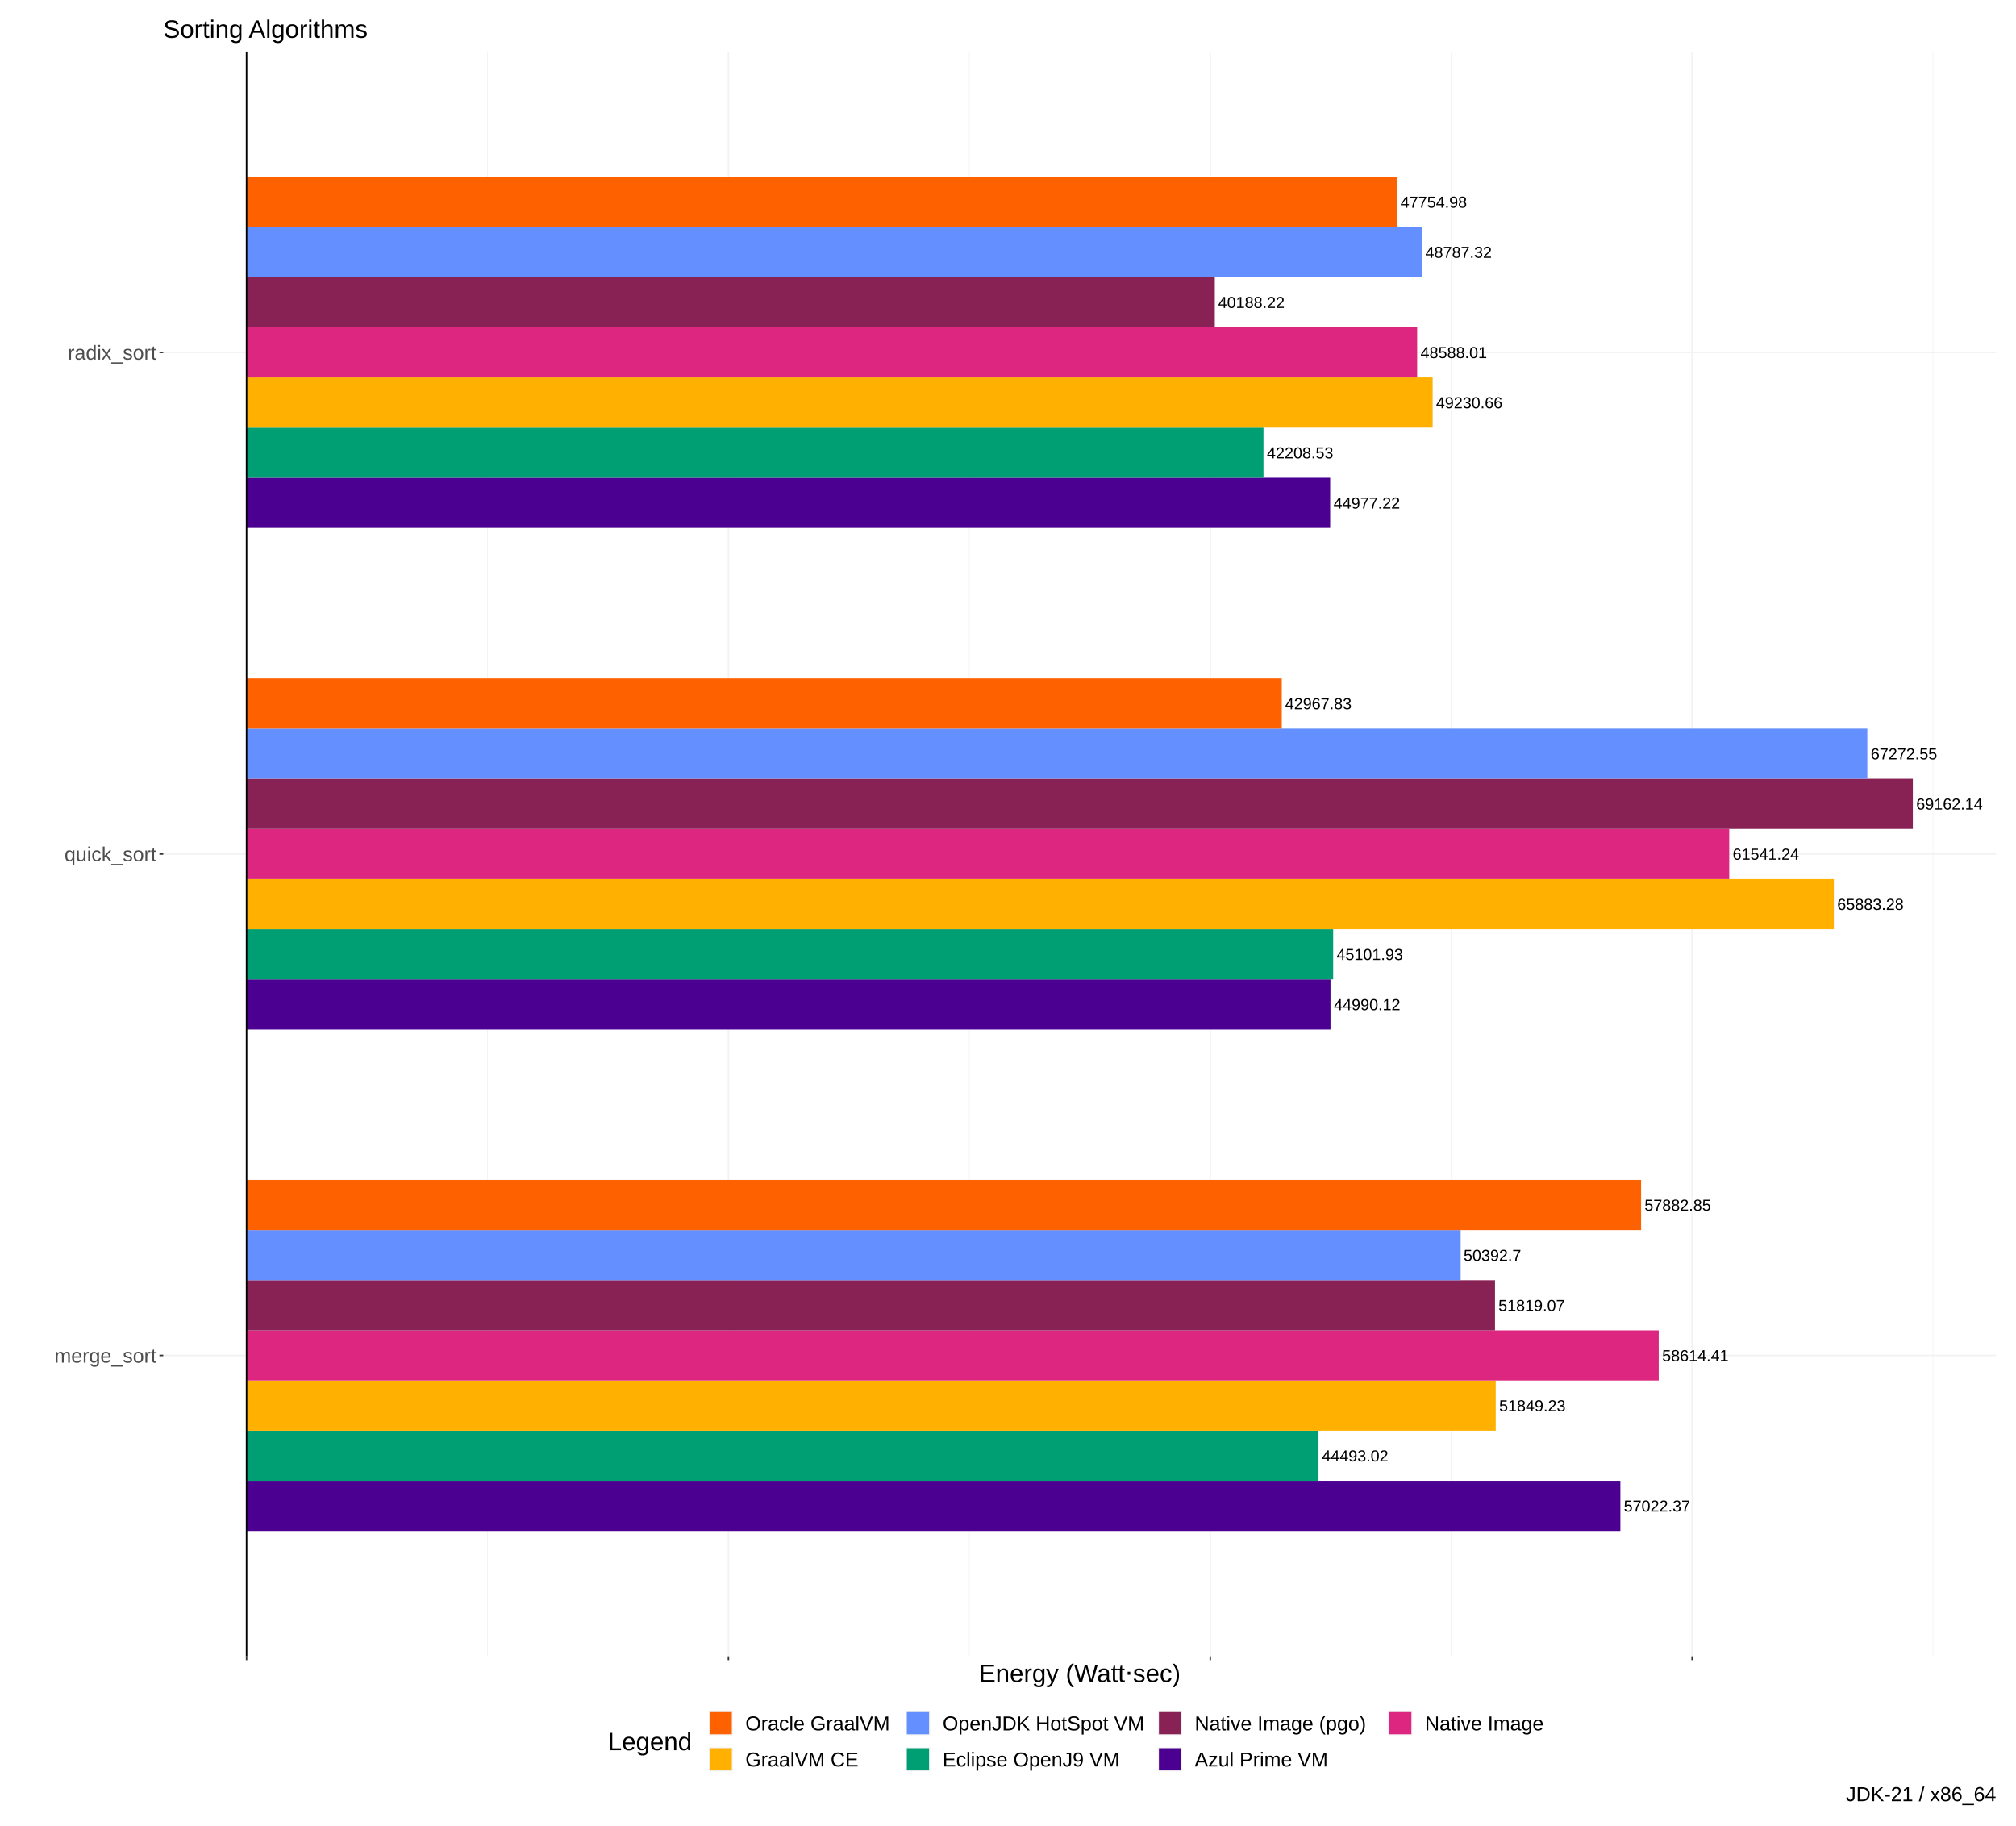
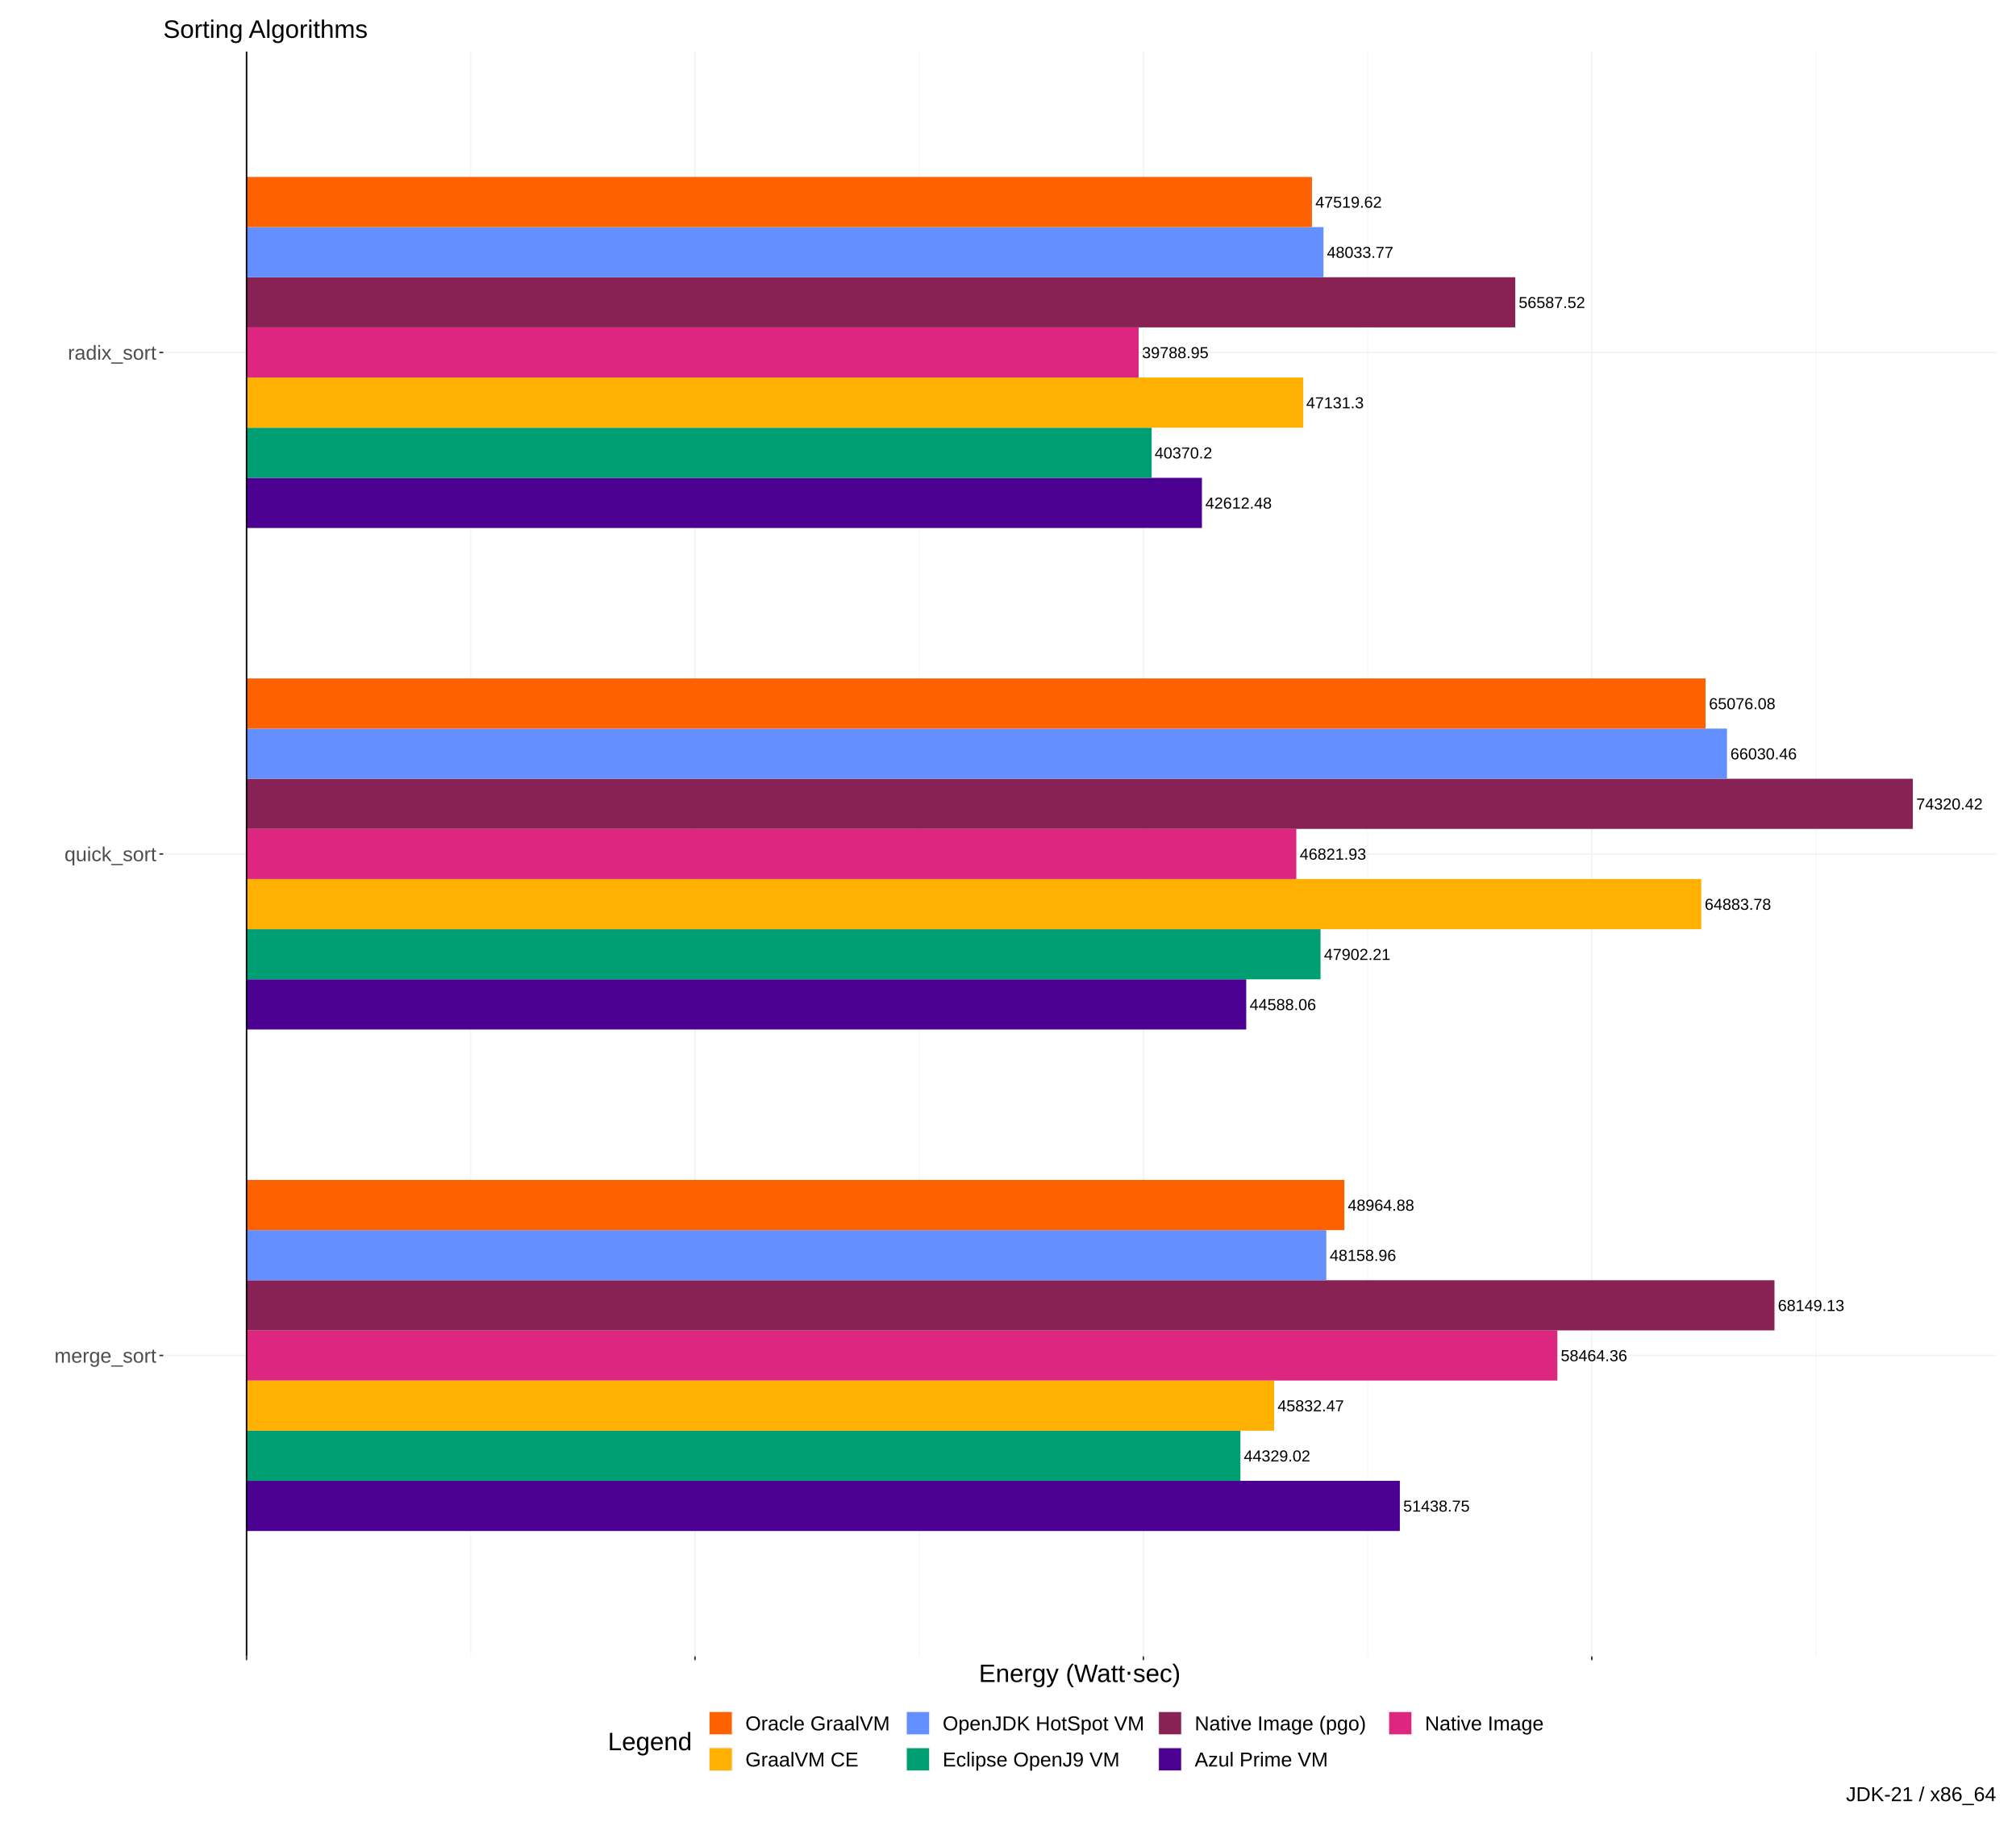
<svg xmlns="http://www.w3.org/2000/svg" class="svglite" width="1440.00pt" height="1303.94pt" viewBox="0 0 1440.00 1303.94">
  <defs>
    <style type="text/css">
    .svglite line, .svglite polyline, .svglite polygon, .svglite path, .svglite rect, .svglite circle {
      fill: none;
      stroke: #000000;
      stroke-linecap: round;
      stroke-linejoin: round;
      stroke-miterlimit: 10.00;
    }
    .svglite text {
      white-space: pre;
    }
  </style>
  </defs>
  <rect width="100%" height="100%" style="stroke: none; fill: #FFFFFF;" />
  <defs>
    <clipPath id="cpMC4wMHwxNDQwLjAwfDAuMDB8MTMwMy45NA==">
      <rect x="0.00" y="0.00" width="1440.00" height="1303.94" />
    </clipPath>
  </defs>
  <g clip-path="url(#cpMC4wMHwxNDQwLjAwfDAuMDB8MTMwMy45NA==)">
    <rect x="0.00" y="0.00" width="1440.00" height="1303.94" style="stroke-width: 1.07; stroke: #FFFFFF; fill: #FFFFFF;" />
    <rect x="116.61" y="36.82" width="1309.22" height="1146.09" style="stroke-width: 1.07; stroke: none;" />
-     <polyline points="348.21,1182.91 348.21,36.82 " style="stroke-width: 0.53; stroke: #F2F2F2; stroke-linecap: butt;" />
-     <polyline points="692.38,1182.91 692.38,36.82 " style="stroke-width: 0.53; stroke: #F2F2F2; stroke-linecap: butt;" />
-     <polyline points="1036.56,1182.91 1036.56,36.82 " style="stroke-width: 0.53; stroke: #F2F2F2; stroke-linecap: butt;" />
-     <polyline points="1380.74,1182.91 1380.74,36.82 " style="stroke-width: 0.53; stroke: #F2F2F2; stroke-linecap: butt;" />
+     <polyline points="336.26,1182.91 336.26,36.82 " style="stroke-width: 0.53; stroke: #F2F2F2; stroke-linecap: butt;" />
+     <polyline points="656.55,1182.91 656.55,36.82 " style="stroke-width: 0.53; stroke: #F2F2F2; stroke-linecap: butt;" />
+     <polyline points="976.84,1182.91 976.84,36.82 " style="stroke-width: 0.53; stroke: #F2F2F2; stroke-linecap: butt;" />
+     <polyline points="1297.13,1182.91 1297.13,36.82 " style="stroke-width: 0.53; stroke: #F2F2F2; stroke-linecap: butt;" />
    <polyline points="116.61,968.02 1425.83,968.02 " style="stroke-width: 1.07; stroke: #F2F2F2; stroke-linecap: butt;" />
    <polyline points="116.61,609.87 1425.83,609.87 " style="stroke-width: 1.07; stroke: #F2F2F2; stroke-linecap: butt;" />
    <polyline points="116.61,251.72 1425.83,251.72 " style="stroke-width: 1.07; stroke: #F2F2F2; stroke-linecap: butt;" />
    <polyline points="176.12,1182.91 176.12,36.82 " style="stroke-width: 1.07; stroke: #F2F2F2; stroke-linecap: butt;" />
-     <polyline points="520.30,1182.91 520.30,36.82 " style="stroke-width: 1.07; stroke: #F2F2F2; stroke-linecap: butt;" />
-     <polyline points="864.47,1182.91 864.47,36.82 " style="stroke-width: 1.07; stroke: #F2F2F2; stroke-linecap: butt;" />
-     <polyline points="1208.65,1182.91 1208.65,36.82 " style="stroke-width: 1.07; stroke: #F2F2F2; stroke-linecap: butt;" />
-     <rect x="176.12" y="341.25" width="774.00" height="35.82" style="stroke-width: 1.07; stroke: none; stroke-linecap: butt; stroke-linejoin: miter; fill: #4B0092;" />
-     <rect x="176.12" y="1057.56" width="981.29" height="35.82" style="stroke-width: 1.07; stroke: none; stroke-linecap: butt; stroke-linejoin: miter; fill: #4B0092;" />
-     <rect x="176.12" y="699.41" width="774.23" height="35.82" style="stroke-width: 1.07; stroke: none; stroke-linecap: butt; stroke-linejoin: miter; fill: #4B0092;" />
-     <rect x="176.12" y="663.59" width="776.15" height="35.82" style="stroke-width: 1.07; stroke: none; stroke-linecap: butt; stroke-linejoin: miter; fill: #009E73;" />
-     <rect x="176.12" y="305.44" width="726.36" height="35.82" style="stroke-width: 1.07; stroke: none; stroke-linecap: butt; stroke-linejoin: miter; fill: #009E73;" />
-     <rect x="176.12" y="1021.74" width="765.67" height="35.82" style="stroke-width: 1.07; stroke: none; stroke-linecap: butt; stroke-linejoin: miter; fill: #009E73;" />
-     <rect x="176.12" y="627.78" width="1133.77" height="35.82" style="stroke-width: 1.07; stroke: none; stroke-linecap: butt; stroke-linejoin: miter; fill: #FFB000;" />
-     <rect x="176.12" y="985.93" width="892.26" height="35.82" style="stroke-width: 1.07; stroke: none; stroke-linecap: butt; stroke-linejoin: miter; fill: #FFB000;" />
-     <rect x="176.12" y="269.62" width="847.20" height="35.82" style="stroke-width: 1.07; stroke: none; stroke-linecap: butt; stroke-linejoin: miter; fill: #FFB000;" />
-     <rect x="176.12" y="950.11" width="1008.68" height="35.82" style="stroke-width: 1.07; stroke: none; stroke-linecap: butt; stroke-linejoin: miter; fill: #DC267F;" />
-     <rect x="176.12" y="591.96" width="1059.05" height="35.82" style="stroke-width: 1.07; stroke: none; stroke-linecap: butt; stroke-linejoin: miter; fill: #DC267F;" />
-     <rect x="176.12" y="233.81" width="836.14" height="35.82" style="stroke-width: 1.07; stroke: none; stroke-linecap: butt; stroke-linejoin: miter; fill: #DC267F;" />
+     <polyline points="496.41,1182.91 496.41,36.82 " style="stroke-width: 1.07; stroke: #F2F2F2; stroke-linecap: butt;" />
+     <polyline points="816.70,1182.91 816.70,36.82 " style="stroke-width: 1.07; stroke: #F2F2F2; stroke-linecap: butt;" />
+     <polyline points="1136.98,1182.91 1136.98,36.82 " style="stroke-width: 1.07; stroke: #F2F2F2; stroke-linecap: butt;" />
+     <rect x="176.12" y="341.25" width="682.41" height="35.82" style="stroke-width: 1.07; stroke: none; stroke-linecap: butt; stroke-linejoin: miter; fill: #4B0092;" />
+     <rect x="176.12" y="1057.56" width="823.76" height="35.82" style="stroke-width: 1.07; stroke: none; stroke-linecap: butt; stroke-linejoin: miter; fill: #4B0092;" />
+     <rect x="176.12" y="699.41" width="714.05" height="35.82" style="stroke-width: 1.07; stroke: none; stroke-linecap: butt; stroke-linejoin: miter; fill: #4B0092;" />
+     <rect x="176.12" y="663.59" width="767.12" height="35.82" style="stroke-width: 1.07; stroke: none; stroke-linecap: butt; stroke-linejoin: miter; fill: #009E73;" />
+     <rect x="176.12" y="305.44" width="646.50" height="35.82" style="stroke-width: 1.07; stroke: none; stroke-linecap: butt; stroke-linejoin: miter; fill: #009E73;" />
+     <rect x="176.12" y="1021.74" width="709.90" height="35.82" style="stroke-width: 1.07; stroke: none; stroke-linecap: butt; stroke-linejoin: miter; fill: #009E73;" />
+     <rect x="176.12" y="627.78" width="1039.07" height="35.82" style="stroke-width: 1.07; stroke: none; stroke-linecap: butt; stroke-linejoin: miter; fill: #FFB000;" />
+     <rect x="176.12" y="985.93" width="733.98" height="35.82" style="stroke-width: 1.07; stroke: none; stroke-linecap: butt; stroke-linejoin: miter; fill: #FFB000;" />
+     <rect x="176.12" y="269.62" width="754.78" height="35.82" style="stroke-width: 1.07; stroke: none; stroke-linecap: butt; stroke-linejoin: miter; fill: #FFB000;" />
+     <rect x="176.12" y="950.11" width="936.27" height="35.82" style="stroke-width: 1.07; stroke: none; stroke-linecap: butt; stroke-linejoin: miter; fill: #DC267F;" />
+     <rect x="176.12" y="591.96" width="749.82" height="35.82" style="stroke-width: 1.07; stroke: none; stroke-linecap: butt; stroke-linejoin: miter; fill: #DC267F;" />
+     <rect x="176.12" y="233.81" width="637.20" height="35.82" style="stroke-width: 1.07; stroke: none; stroke-linecap: butt; stroke-linejoin: miter; fill: #DC267F;" />
    <rect x="176.12" y="556.15" width="1190.20" height="35.82" style="stroke-width: 1.07; stroke: none; stroke-linecap: butt; stroke-linejoin: miter; fill: #882255;" />
-     <rect x="176.12" y="914.30" width="891.74" height="35.82" style="stroke-width: 1.07; stroke: none; stroke-linecap: butt; stroke-linejoin: miter; fill: #882255;" />
-     <rect x="176.12" y="197.99" width="691.59" height="35.82" style="stroke-width: 1.07; stroke: none; stroke-linecap: butt; stroke-linejoin: miter; fill: #882255;" />
-     <rect x="176.12" y="520.33" width="1157.68" height="35.82" style="stroke-width: 1.07; stroke: none; stroke-linecap: butt; stroke-linejoin: miter; fill: #648FFF;" />
-     <rect x="176.12" y="878.48" width="867.20" height="35.82" style="stroke-width: 1.07; stroke: none; stroke-linecap: butt; stroke-linejoin: miter; fill: #648FFF;" />
-     <rect x="176.12" y="162.18" width="839.57" height="35.82" style="stroke-width: 1.07; stroke: none; stroke-linecap: butt; stroke-linejoin: miter; fill: #648FFF;" />
-     <rect x="176.12" y="484.52" width="739.42" height="35.82" style="stroke-width: 1.07; stroke: none; stroke-linecap: butt; stroke-linejoin: miter; fill: #FE6100;" />
-     <rect x="176.12" y="842.67" width="996.09" height="35.82" style="stroke-width: 1.07; stroke: none; stroke-linecap: butt; stroke-linejoin: miter; fill: #FE6100;" />
-     <rect x="176.12" y="126.36" width="821.81" height="35.82" style="stroke-width: 1.07; stroke: none; stroke-linecap: butt; stroke-linejoin: miter; fill: #FE6100;" />
-     <text x="952.55" y="363.23" style="font-size: 11.38px; font-family: &quot;Liberation Sans&quot;;" textLength="48.61px" lengthAdjust="spacingAndGlyphs">44977.22</text>
-     <text x="1159.84" y="1079.53" style="font-size: 11.38px; font-family: &quot;Liberation Sans&quot;;" textLength="48.61px" lengthAdjust="spacingAndGlyphs">57022.37</text>
-     <text x="952.78" y="721.38" style="font-size: 11.38px; font-family: &quot;Liberation Sans&quot;;" textLength="48.61px" lengthAdjust="spacingAndGlyphs">44990.12</text>
-     <text x="954.70" y="685.56" style="font-size: 11.38px; font-family: &quot;Liberation Sans&quot;;" textLength="48.61px" lengthAdjust="spacingAndGlyphs">45101.93</text>
-     <text x="904.91" y="327.41" style="font-size: 11.38px; font-family: &quot;Liberation Sans&quot;;" textLength="48.61px" lengthAdjust="spacingAndGlyphs">42208.53</text>
-     <text x="944.22" y="1043.72" style="font-size: 11.38px; font-family: &quot;Liberation Sans&quot;;" textLength="48.61px" lengthAdjust="spacingAndGlyphs">44493.02</text>
-     <text x="1312.32" y="649.75" style="font-size: 11.38px; font-family: &quot;Liberation Sans&quot;;" textLength="48.61px" lengthAdjust="spacingAndGlyphs">65883.28</text>
-     <text x="1070.81" y="1007.90" style="font-size: 11.38px; font-family: &quot;Liberation Sans&quot;;" textLength="48.61px" lengthAdjust="spacingAndGlyphs">51849.23</text>
-     <text x="1025.75" y="291.60" style="font-size: 11.38px; font-family: &quot;Liberation Sans&quot;;" textLength="48.61px" lengthAdjust="spacingAndGlyphs">49230.66</text>
-     <text x="1187.23" y="972.09" style="font-size: 11.38px; font-family: &quot;Liberation Sans&quot;;" textLength="48.61px" lengthAdjust="spacingAndGlyphs">58614.41</text>
-     <text x="1237.60" y="613.93" style="font-size: 11.38px; font-family: &quot;Liberation Sans&quot;;" textLength="48.61px" lengthAdjust="spacingAndGlyphs">61541.24</text>
-     <text x="1014.69" y="255.78" style="font-size: 11.38px; font-family: &quot;Liberation Sans&quot;;" textLength="48.61px" lengthAdjust="spacingAndGlyphs">48588.01</text>
-     <text x="1368.75" y="578.12" style="font-size: 11.38px; font-family: &quot;Liberation Sans&quot;;" textLength="48.61px" lengthAdjust="spacingAndGlyphs">69162.14</text>
-     <text x="1070.29" y="936.27" style="font-size: 11.38px; font-family: &quot;Liberation Sans&quot;;" textLength="48.61px" lengthAdjust="spacingAndGlyphs">51819.07</text>
-     <text x="870.14" y="219.97" style="font-size: 11.38px; font-family: &quot;Liberation Sans&quot;;" textLength="48.61px" lengthAdjust="spacingAndGlyphs">40188.22</text>
-     <text x="1336.23" y="542.30" style="font-size: 11.38px; font-family: &quot;Liberation Sans&quot;;" textLength="48.61px" lengthAdjust="spacingAndGlyphs">67272.55</text>
-     <text x="1045.42" y="900.46" style="font-size: 11.38px; font-family: &quot;Liberation Sans&quot;;" textLength="42.10px" lengthAdjust="spacingAndGlyphs">50392.7</text>
-     <text x="1018.12" y="184.15" style="font-size: 11.38px; font-family: &quot;Liberation Sans&quot;;" textLength="48.61px" lengthAdjust="spacingAndGlyphs">48787.32</text>
-     <text x="917.98" y="506.49" style="font-size: 11.38px; font-family: &quot;Liberation Sans&quot;;" textLength="48.61px" lengthAdjust="spacingAndGlyphs">42967.83</text>
-     <text x="1174.64" y="864.64" style="font-size: 11.38px; font-family: &quot;Liberation Sans&quot;;" textLength="48.61px" lengthAdjust="spacingAndGlyphs">57882.85</text>
-     <text x="1000.36" y="148.33" style="font-size: 11.38px; font-family: &quot;Liberation Sans&quot;;" textLength="48.61px" lengthAdjust="spacingAndGlyphs">47754.98</text>
+     <rect x="176.12" y="914.30" width="1091.37" height="35.82" style="stroke-width: 1.07; stroke: none; stroke-linecap: butt; stroke-linejoin: miter; fill: #882255;" />
+     <rect x="176.12" y="197.99" width="906.21" height="35.82" style="stroke-width: 1.07; stroke: none; stroke-linecap: butt; stroke-linejoin: miter; fill: #882255;" />
+     <rect x="176.12" y="520.33" width="1057.44" height="35.82" style="stroke-width: 1.07; stroke: none; stroke-linecap: butt; stroke-linejoin: miter; fill: #648FFF;" />
+     <rect x="176.12" y="878.48" width="771.24" height="35.82" style="stroke-width: 1.07; stroke: none; stroke-linecap: butt; stroke-linejoin: miter; fill: #648FFF;" />
+     <rect x="176.12" y="162.18" width="769.23" height="35.82" style="stroke-width: 1.07; stroke: none; stroke-linecap: butt; stroke-linejoin: miter; fill: #648FFF;" />
+     <rect x="176.12" y="484.52" width="1042.15" height="35.82" style="stroke-width: 1.07; stroke: none; stroke-linecap: butt; stroke-linejoin: miter; fill: #FE6100;" />
+     <rect x="176.12" y="842.67" width="784.14" height="35.82" style="stroke-width: 1.07; stroke: none; stroke-linecap: butt; stroke-linejoin: miter; fill: #FE6100;" />
+     <rect x="176.12" y="126.36" width="761.00" height="35.82" style="stroke-width: 1.07; stroke: none; stroke-linecap: butt; stroke-linejoin: miter; fill: #FE6100;" />
+     <text x="860.96" y="363.23" style="font-size: 11.38px; font-family: &quot;Liberation Sans&quot;;" textLength="48.61px" lengthAdjust="spacingAndGlyphs">42612.48</text>
+     <text x="1002.31" y="1079.53" style="font-size: 11.38px; font-family: &quot;Liberation Sans&quot;;" textLength="48.61px" lengthAdjust="spacingAndGlyphs">51438.75</text>
+     <text x="892.60" y="721.38" style="font-size: 11.38px; font-family: &quot;Liberation Sans&quot;;" textLength="48.61px" lengthAdjust="spacingAndGlyphs">44588.06</text>
+     <text x="945.68" y="685.56" style="font-size: 11.38px; font-family: &quot;Liberation Sans&quot;;" textLength="48.61px" lengthAdjust="spacingAndGlyphs">47902.21</text>
+     <text x="824.73" y="327.41" style="font-size: 11.38px; font-family: &quot;Liberation Sans&quot;;" textLength="42.10px" lengthAdjust="spacingAndGlyphs">40370.2</text>
+     <text x="888.45" y="1043.72" style="font-size: 11.38px; font-family: &quot;Liberation Sans&quot;;" textLength="48.61px" lengthAdjust="spacingAndGlyphs">44329.02</text>
+     <text x="1217.63" y="649.75" style="font-size: 11.38px; font-family: &quot;Liberation Sans&quot;;" textLength="48.61px" lengthAdjust="spacingAndGlyphs">64883.78</text>
+     <text x="912.53" y="1007.90" style="font-size: 11.38px; font-family: &quot;Liberation Sans&quot;;" textLength="48.61px" lengthAdjust="spacingAndGlyphs">45832.47</text>
+     <text x="933.00" y="291.60" style="font-size: 11.38px; font-family: &quot;Liberation Sans&quot;;" textLength="42.10px" lengthAdjust="spacingAndGlyphs">47131.3</text>
+     <text x="1114.82" y="972.09" style="font-size: 11.38px; font-family: &quot;Liberation Sans&quot;;" textLength="48.61px" lengthAdjust="spacingAndGlyphs">58464.36</text>
+     <text x="928.38" y="613.93" style="font-size: 11.38px; font-family: &quot;Liberation Sans&quot;;" textLength="48.61px" lengthAdjust="spacingAndGlyphs">46821.93</text>
+     <text x="815.75" y="255.78" style="font-size: 11.38px; font-family: &quot;Liberation Sans&quot;;" textLength="48.61px" lengthAdjust="spacingAndGlyphs">39788.95</text>
+     <text x="1368.75" y="578.12" style="font-size: 11.38px; font-family: &quot;Liberation Sans&quot;;" textLength="48.61px" lengthAdjust="spacingAndGlyphs">74320.42</text>
+     <text x="1269.92" y="936.27" style="font-size: 11.38px; font-family: &quot;Liberation Sans&quot;;" textLength="48.61px" lengthAdjust="spacingAndGlyphs">68149.13</text>
+     <text x="1084.77" y="219.97" style="font-size: 11.38px; font-family: &quot;Liberation Sans&quot;;" textLength="48.61px" lengthAdjust="spacingAndGlyphs">56587.52</text>
+     <text x="1235.99" y="542.30" style="font-size: 11.38px; font-family: &quot;Liberation Sans&quot;;" textLength="48.61px" lengthAdjust="spacingAndGlyphs">66030.46</text>
+     <text x="949.79" y="900.46" style="font-size: 11.38px; font-family: &quot;Liberation Sans&quot;;" textLength="48.61px" lengthAdjust="spacingAndGlyphs">48158.96</text>
+     <text x="947.78" y="184.15" style="font-size: 11.38px; font-family: &quot;Liberation Sans&quot;;" textLength="48.61px" lengthAdjust="spacingAndGlyphs">48033.77</text>
+     <text x="1220.70" y="506.49" style="font-size: 11.38px; font-family: &quot;Liberation Sans&quot;;" textLength="48.61px" lengthAdjust="spacingAndGlyphs">65076.08</text>
+     <text x="962.69" y="864.64" style="font-size: 11.38px; font-family: &quot;Liberation Sans&quot;;" textLength="48.61px" lengthAdjust="spacingAndGlyphs">48964.88</text>
+     <text x="939.55" y="148.33" style="font-size: 11.38px; font-family: &quot;Liberation Sans&quot;;" textLength="48.61px" lengthAdjust="spacingAndGlyphs">47519.62</text>
    <line x1="176.12" y1="1182.91" x2="176.12" y2="36.82" style="stroke-width: 1.07; stroke-linecap: butt;" />
    <text x="111.68" y="973.16" text-anchor="end" style="font-size: 14.40px;fill: #4D4D4D; font-family: &quot;Liberation Sans&quot;;" textLength="77.59px" lengthAdjust="spacingAndGlyphs">merge_sort</text>
    <text x="111.68" y="615.01" text-anchor="end" style="font-size: 14.40px;fill: #4D4D4D; font-family: &quot;Liberation Sans&quot;;" textLength="69.16px" lengthAdjust="spacingAndGlyphs">quick_sort</text>
    <text x="111.68" y="256.86" text-anchor="end" style="font-size: 14.40px;fill: #4D4D4D; font-family: &quot;Liberation Sans&quot;;" textLength="67.31px" lengthAdjust="spacingAndGlyphs">radix_sort</text>
    <polyline points="113.87,968.02 116.61,968.02 " style="stroke-width: 1.07; stroke: #333333; stroke-linecap: butt;" />
    <polyline points="113.87,609.87 116.61,609.87 " style="stroke-width: 1.07; stroke: #333333; stroke-linecap: butt;" />
    <polyline points="113.87,251.72 116.61,251.72 " style="stroke-width: 1.07; stroke: #333333; stroke-linecap: butt;" />
    <polyline points="176.12,1185.65 176.12,1182.91 " style="stroke-width: 1.07; stroke: #333333; stroke-linecap: butt;" />
-     <polyline points="520.30,1185.65 520.30,1182.91 " style="stroke-width: 1.07; stroke: #333333; stroke-linecap: butt;" />
-     <polyline points="864.47,1185.65 864.47,1182.91 " style="stroke-width: 1.07; stroke: #333333; stroke-linecap: butt;" />
-     <polyline points="1208.65,1185.65 1208.65,1182.91 " style="stroke-width: 1.07; stroke: #333333; stroke-linecap: butt;" />
+     <polyline points="496.41,1185.65 496.41,1182.91 " style="stroke-width: 1.07; stroke: #333333; stroke-linecap: butt;" />
+     <polyline points="816.70,1185.65 816.70,1182.91 " style="stroke-width: 1.07; stroke: #333333; stroke-linecap: butt;" />
+     <polyline points="1136.98,1185.65 1136.98,1182.91 " style="stroke-width: 1.07; stroke: #333333; stroke-linecap: butt;" />
    <text x="771.22" y="1201.24" text-anchor="middle" style="font-size: 18.00px; font-family: &quot;Liberation Sans&quot;;" textLength="152.52px" lengthAdjust="spacingAndGlyphs">Energy (Watt⋅sec)</text>
    <rect x="428.70" y="1216.52" width="685.04" height="54.02" style="stroke-width: 1.07; stroke: none; fill: #FFFFFF;" />
    <text x="434.18" y="1249.96" style="font-size: 18.00px; font-family: &quot;Liberation Sans&quot;;" textLength="63.01px" lengthAdjust="spacingAndGlyphs">Legend</text>
    <rect x="506.15" y="1222.00" width="17.28" height="17.28" style="stroke-width: 1.07; stroke: none; fill: #F2F2F2;" />
    <rect x="506.86" y="1222.71" width="15.86" height="15.86" style="stroke-width: 1.07; stroke: none; stroke-linecap: butt; stroke-linejoin: miter; fill: #FE6100;" />
    <rect x="647.05" y="1222.00" width="17.28" height="17.28" style="stroke-width: 1.07; stroke: none; fill: #F2F2F2;" />
    <rect x="647.76" y="1222.71" width="15.86" height="15.86" style="stroke-width: 1.07; stroke: none; stroke-linecap: butt; stroke-linejoin: miter; fill: #648FFF;" />
    <rect x="827.09" y="1222.00" width="17.28" height="17.28" style="stroke-width: 1.07; stroke: none; fill: #F2F2F2;" />
    <rect x="827.80" y="1222.71" width="15.86" height="15.86" style="stroke-width: 1.07; stroke: none; stroke-linecap: butt; stroke-linejoin: miter; fill: #882255;" />
    <rect x="991.55" y="1222.00" width="17.28" height="17.28" style="stroke-width: 1.07; stroke: none; fill: #F2F2F2;" />
    <rect x="992.26" y="1222.71" width="15.86" height="15.86" style="stroke-width: 1.07; stroke: none; stroke-linecap: butt; stroke-linejoin: miter; fill: #DC267F;" />
    <rect x="506.15" y="1247.79" width="17.28" height="17.28" style="stroke-width: 1.07; stroke: none; fill: #F2F2F2;" />
    <rect x="506.86" y="1248.50" width="15.86" height="15.86" style="stroke-width: 1.07; stroke: none; stroke-linecap: butt; stroke-linejoin: miter; fill: #FFB000;" />
    <rect x="647.05" y="1247.79" width="17.28" height="17.28" style="stroke-width: 1.07; stroke: none; fill: #F2F2F2;" />
    <rect x="647.76" y="1248.50" width="15.86" height="15.86" style="stroke-width: 1.07; stroke: none; stroke-linecap: butt; stroke-linejoin: miter; fill: #009E73;" />
    <rect x="827.09" y="1247.79" width="17.28" height="17.28" style="stroke-width: 1.07; stroke: none; fill: #F2F2F2;" />
    <rect x="827.80" y="1248.50" width="15.86" height="15.86" style="stroke-width: 1.07; stroke: none; stroke-linecap: butt; stroke-linejoin: miter; fill: #4B0092;" />
    <text x="532.40" y="1235.78" style="font-size: 14.40px; font-family: &quot;Liberation Sans&quot;;" textLength="105.69px" lengthAdjust="spacingAndGlyphs">Oracle GraalVM</text>
    <text x="673.30" y="1235.78" style="font-size: 14.40px; font-family: &quot;Liberation Sans&quot;;" textLength="144.83px" lengthAdjust="spacingAndGlyphs">OpenJDK HotSpot VM</text>
    <text x="853.34" y="1235.78" style="font-size: 14.40px; font-family: &quot;Liberation Sans&quot;;" textLength="129.25px" lengthAdjust="spacingAndGlyphs">Native Image (pgo)</text>
    <text x="1017.80" y="1235.78" style="font-size: 14.40px; font-family: &quot;Liberation Sans&quot;;" textLength="90.46px" lengthAdjust="spacingAndGlyphs">Native Image</text>
    <text x="532.40" y="1261.57" style="font-size: 14.40px; font-family: &quot;Liberation Sans&quot;;" textLength="78.80px" lengthAdjust="spacingAndGlyphs">GraalVM CE</text>
    <text x="673.30" y="1261.57" style="font-size: 14.40px; font-family: &quot;Liberation Sans&quot;;" textLength="124.62px" lengthAdjust="spacingAndGlyphs">Eclipse OpenJ9 VM</text>
    <text x="853.34" y="1261.57" style="font-size: 14.40px; font-family: &quot;Liberation Sans&quot;;" textLength="97.67px" lengthAdjust="spacingAndGlyphs">Azul Prime VM</text>
    <text x="116.61" y="27.03" style="font-size: 18.00px; font-family: &quot;Liberation Sans&quot;;" textLength="159.52px" lengthAdjust="spacingAndGlyphs">Sorting Algorithms</text>
    <text x="1425.83" y="1286.31" text-anchor="end" style="font-size: 14.40px; font-family: &quot;Liberation Sans&quot;;" textLength="104.20px" lengthAdjust="spacingAndGlyphs">JDK-21 / x86_64</text>
  </g>
</svg>
